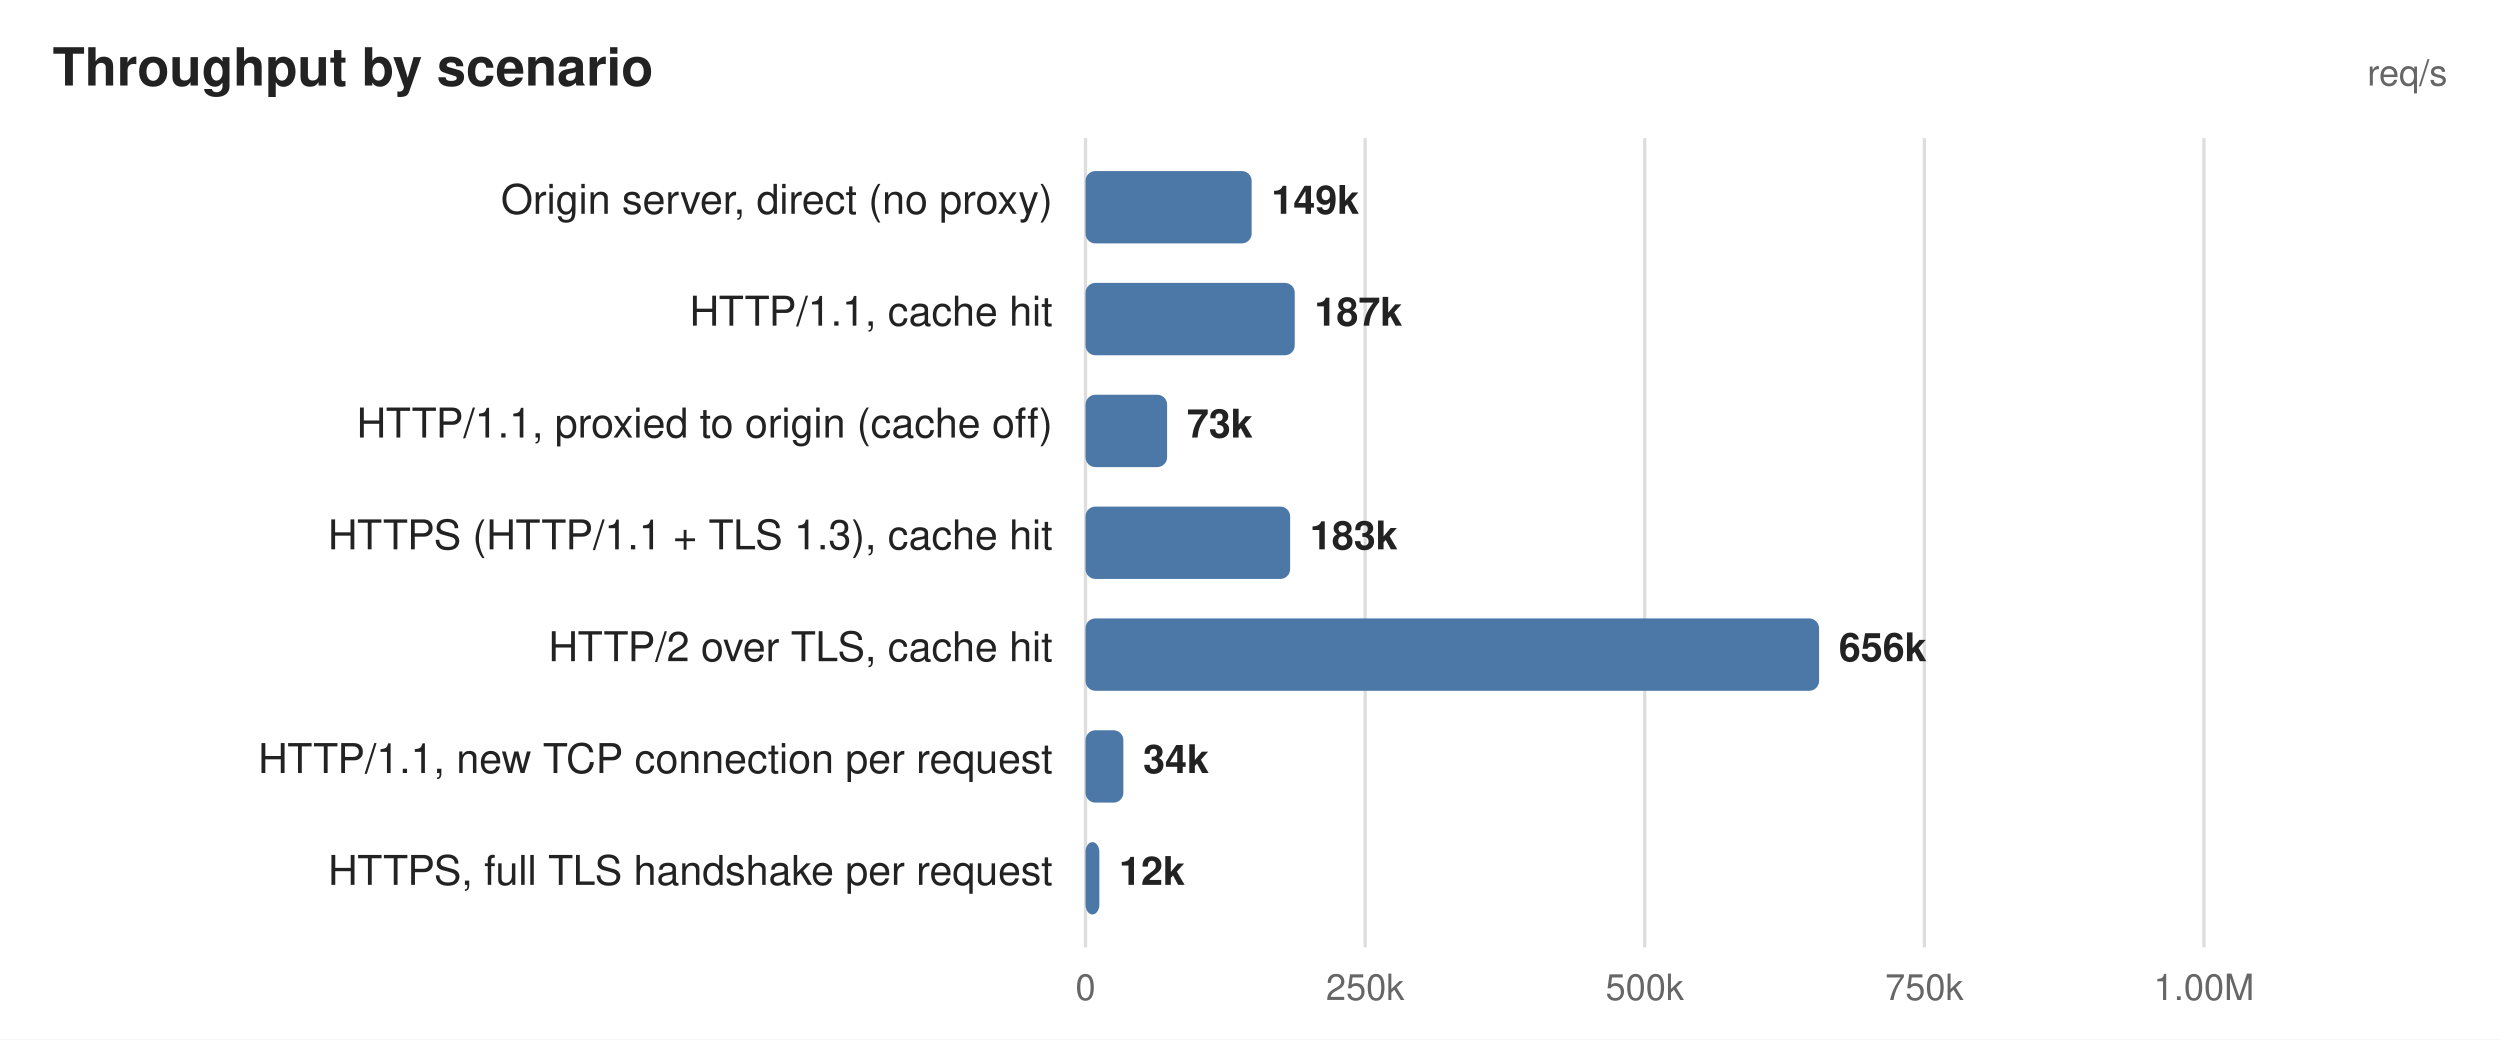
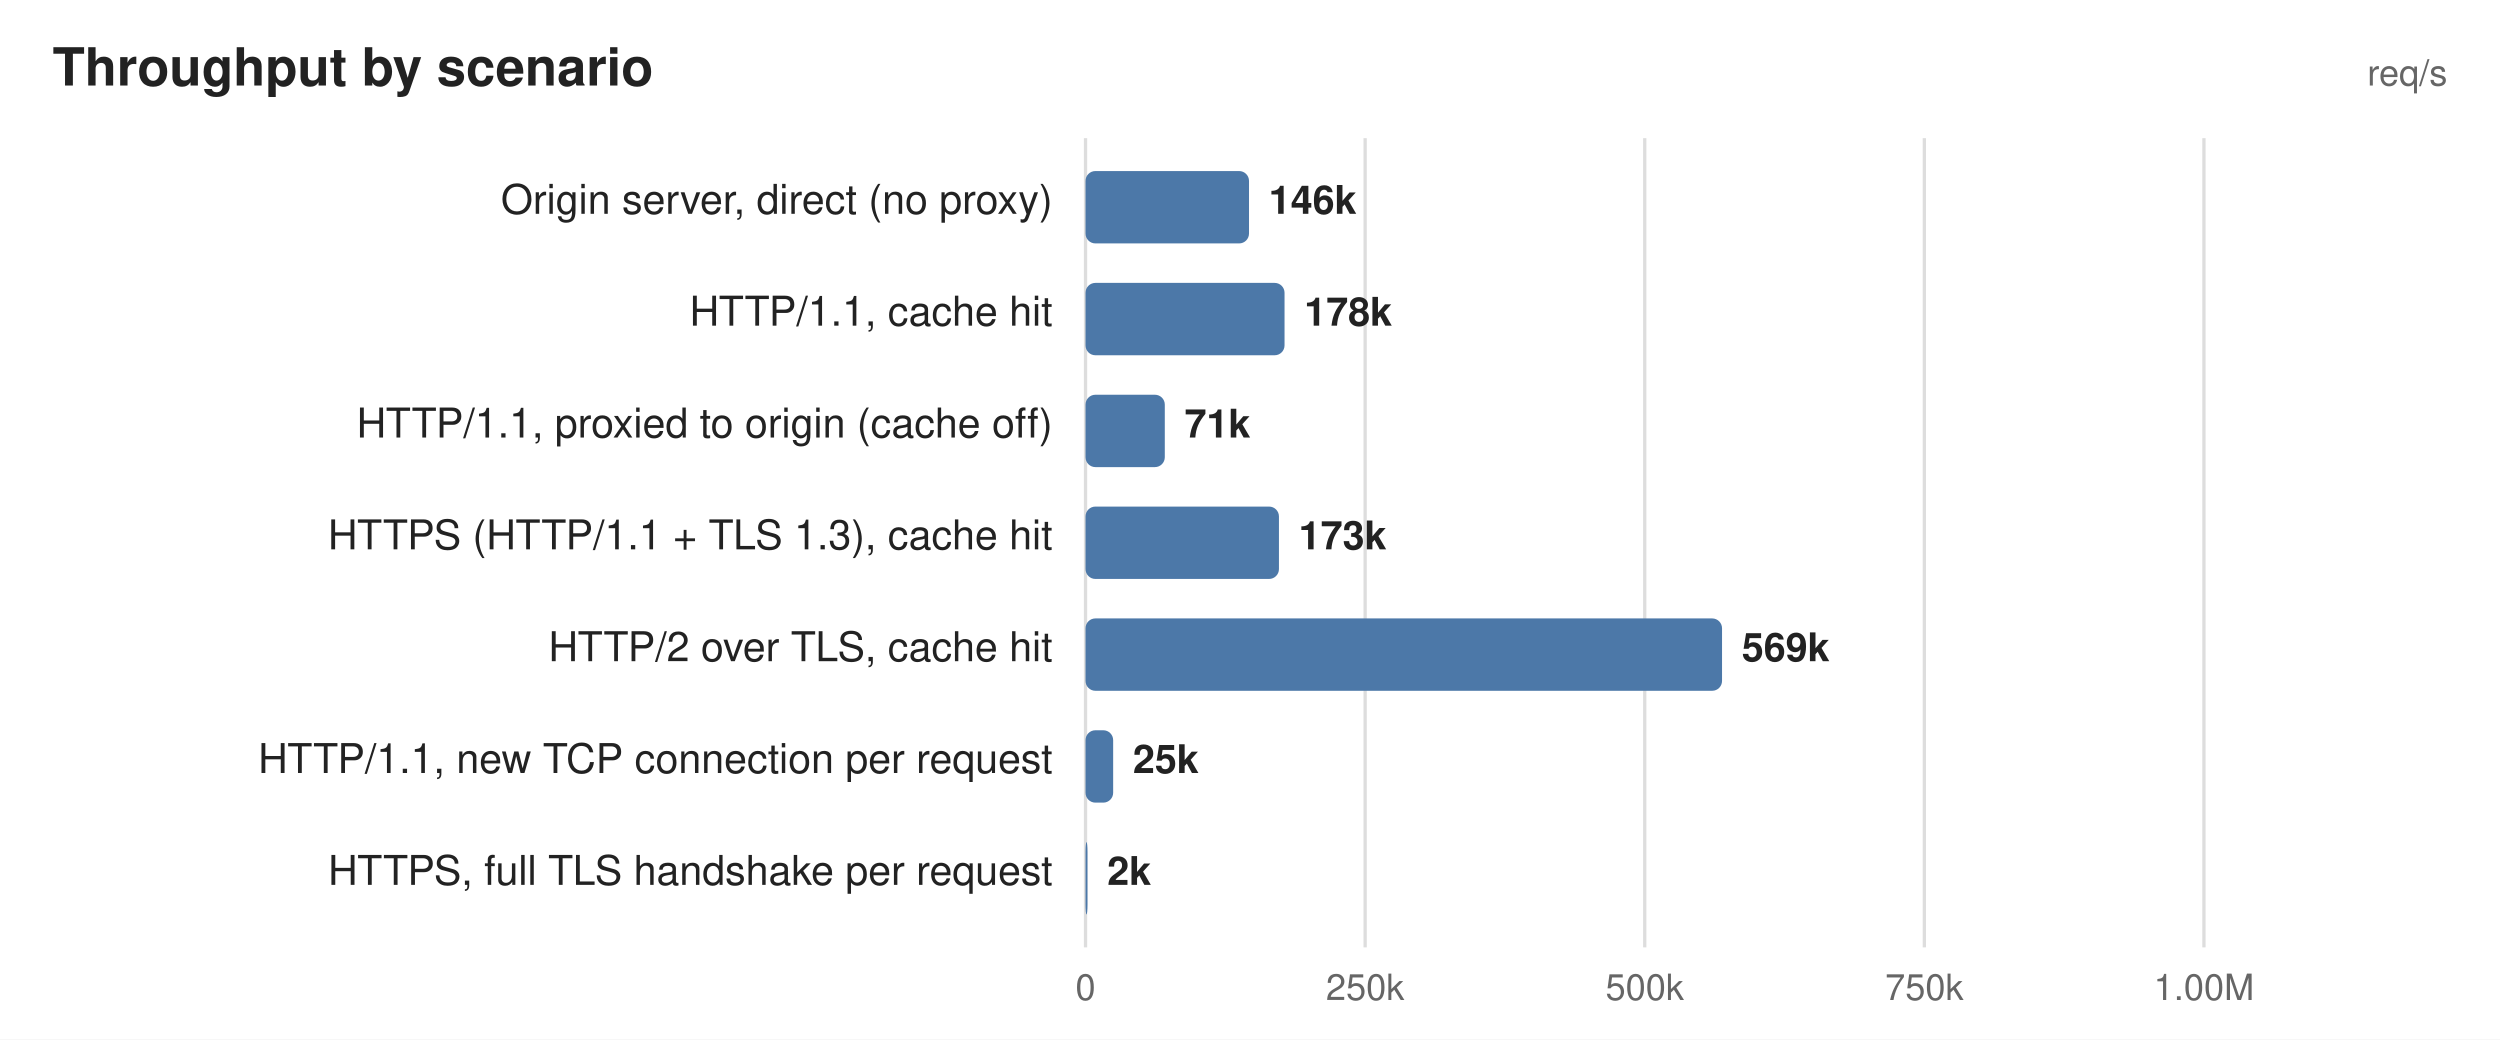
<svg xmlns="http://www.w3.org/2000/svg" viewBox="0 0 760 316" width="760" height="316" font-family="-apple-system,Segoe UI,Helvetica,Arial,sans-serif">
  <rect width="760" height="316" fill="#fff" />
  <text x="16" y="26" font-size="16" font-weight="600" fill="#222">Throughput by scenario</text>
  <line x1="330.0" y1="42" x2="330.0" y2="288" stroke="#ddd" />
  <text x="330.0" y="304" font-size="11" fill="#666" text-anchor="middle">0</text>
  <line x1="415.0" y1="42" x2="415.0" y2="288" stroke="#ddd" />
  <text x="415.0" y="304" font-size="11" fill="#666" text-anchor="middle">250k</text>
  <line x1="500.0" y1="42" x2="500.0" y2="288" stroke="#ddd" />
  <text x="500.0" y="304" font-size="11" fill="#666" text-anchor="middle">500k</text>
  <line x1="585.0" y1="42" x2="585.0" y2="288" stroke="#ddd" />
  <text x="585.0" y="304" font-size="11" fill="#666" text-anchor="middle">750k</text>
  <line x1="670.0" y1="42" x2="670.0" y2="288" stroke="#ddd" />
  <text x="670.0" y="304" font-size="11" fill="#666" text-anchor="middle">1.00M</text>
  <text x="320" y="65" font-size="12.5" fill="#222" text-anchor="end">Origin server, direct (no proxy)</text>
-   <rect x="330" y="52" width="50.5" height="22" rx="3" fill="#4C78A8" />
-   <text x="386.5" y="65" font-size="12" font-weight="600" fill="#222">149k</text>
+   <rect x="330" y="52" width="49.7" height="22" rx="3" fill="#4C78A8" />
+   <text x="385.7" y="65" font-size="12" font-weight="600" fill="#222">146k</text>
  <text x="320" y="99" font-size="12.5" fill="#222" text-anchor="end">HTTP/1.1, cache hit</text>
-   <rect x="330" y="86" width="63.6" height="22" rx="3" fill="#4C78A8" />
-   <text x="399.6" y="99" font-size="12" font-weight="600" fill="#222">187k</text>
+   <rect x="330" y="86" width="60.5" height="22" rx="3" fill="#4C78A8" />
+   <text x="396.5" y="99" font-size="12" font-weight="600" fill="#222">178k</text>
  <text x="320" y="133" font-size="12.5" fill="#222" text-anchor="end">HTTP/1.1, proxied to origin (cache off)</text>
-   <rect x="330" y="120" width="24.8" height="22" rx="3" fill="#4C78A8" />
-   <text x="360.8" y="133" font-size="12" font-weight="600" fill="#222">73k</text>
+   <rect x="330" y="120" width="24.1" height="22" rx="3" fill="#4C78A8" />
+   <text x="360.1" y="133" font-size="12" font-weight="600" fill="#222">71k</text>
  <text x="320" y="167" font-size="12.5" fill="#222" text-anchor="end">HTTPS (HTTP/1.1 + TLS 1.3), cache hit</text>
-   <rect x="330" y="154" width="62.2" height="22" rx="3" fill="#4C78A8" />
-   <text x="398.2" y="167" font-size="12" font-weight="600" fill="#222">183k</text>
+   <rect x="330" y="154" width="58.8" height="22" rx="3" fill="#4C78A8" />
+   <text x="394.8" y="167" font-size="12" font-weight="600" fill="#222">173k</text>
  <text x="320" y="201" font-size="12.5" fill="#222" text-anchor="end">HTTP/2 over TLS, cache hit</text>
-   <rect x="330" y="188" width="223.0" height="22" rx="3" fill="#4C78A8" />
-   <text x="559.0" y="201" font-size="12" font-weight="600" fill="#222">656k</text>
+   <rect x="330" y="188" width="193.5" height="22" rx="3" fill="#4C78A8" />
+   <text x="529.5" y="201" font-size="12" font-weight="600" fill="#222">569k</text>
  <text x="320" y="235" font-size="12.5" fill="#222" text-anchor="end">HTTP/1.1, new TCP connection per request</text>
-   <rect x="330" y="222" width="11.5" height="22" rx="3" fill="#4C78A8" />
-   <text x="347.5" y="235" font-size="12" font-weight="600" fill="#222">34k</text>
+   <rect x="330" y="222" width="8.4" height="22" rx="3" fill="#4C78A8" />
+   <text x="344.4" y="235" font-size="12" font-weight="600" fill="#222">25k</text>
  <text x="320" y="269" font-size="12.5" fill="#222" text-anchor="end">HTTPS, full TLS handshake per request</text>
-   <rect x="330" y="256" width="4.2" height="22" rx="3" fill="#4C78A8" />
-   <text x="340.2" y="269" font-size="12" font-weight="600" fill="#222">12k</text>
+   <rect x="330" y="256" width="0.6" height="22" rx="3" fill="#4C78A8" />
+   <text x="336.6" y="269" font-size="12" font-weight="600" fill="#222">2k</text>
  <text x="744" y="26" font-size="11" fill="#666" text-anchor="end">req/s</text>
</svg>
